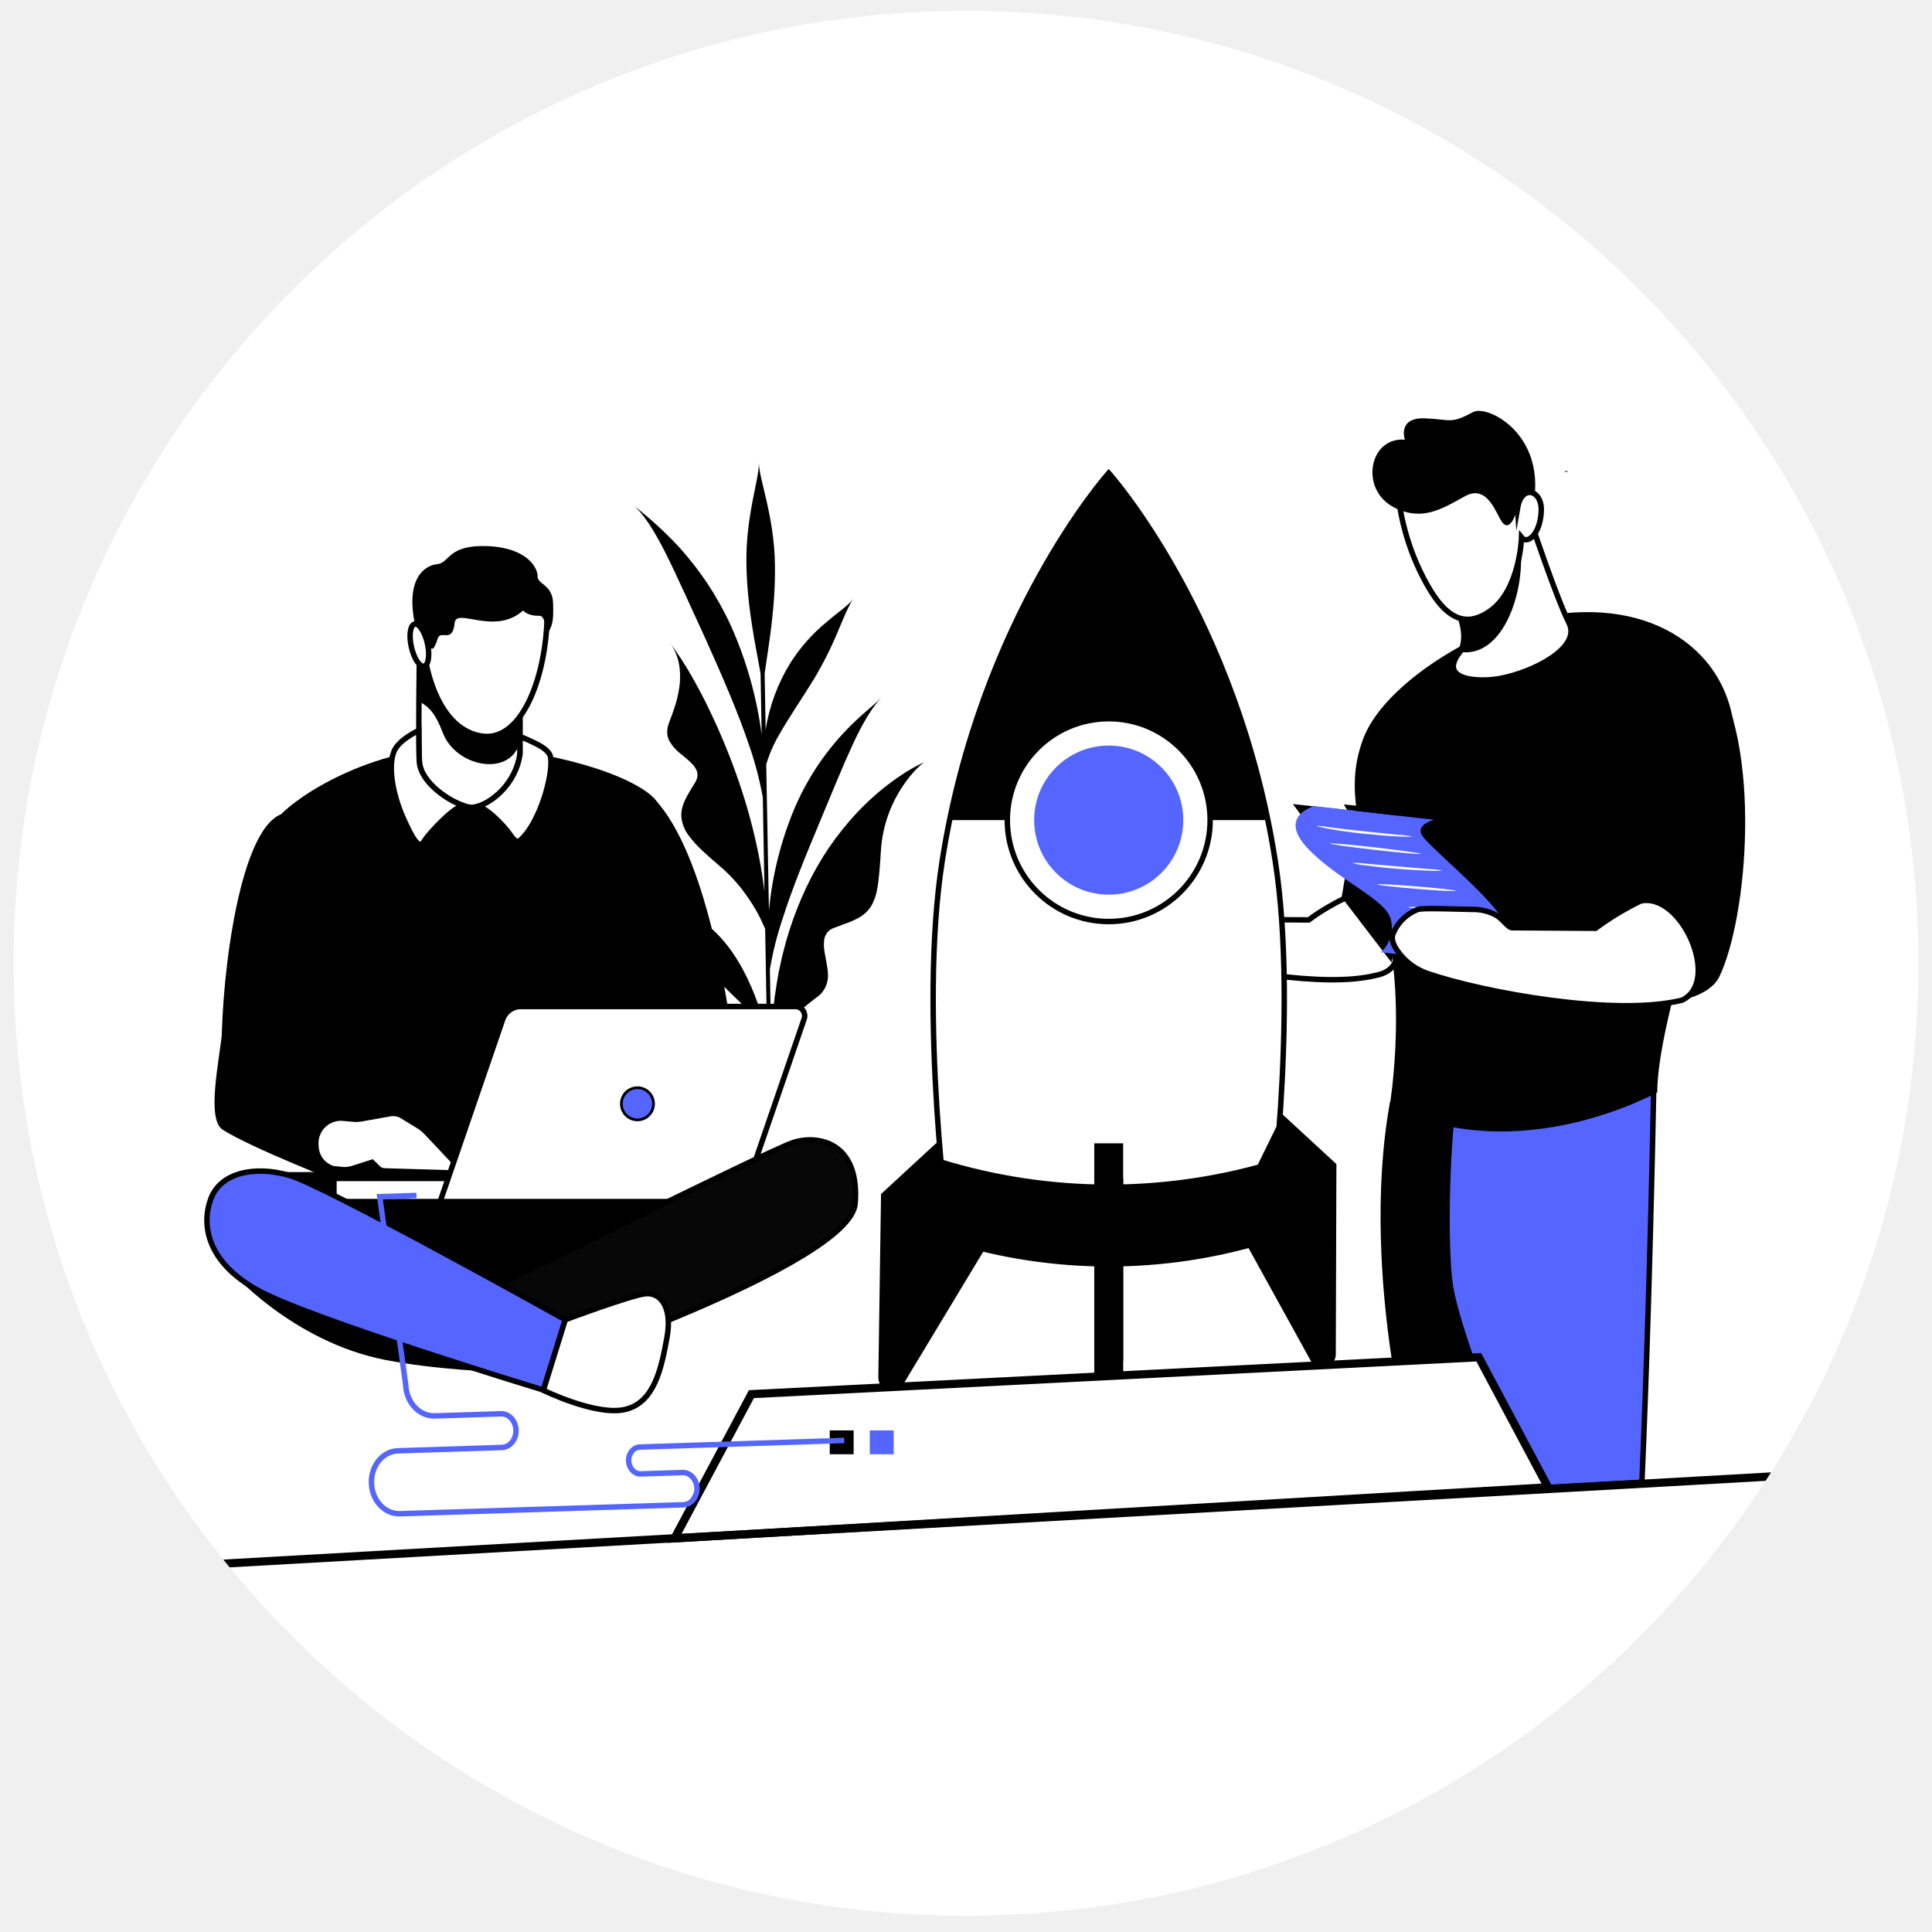
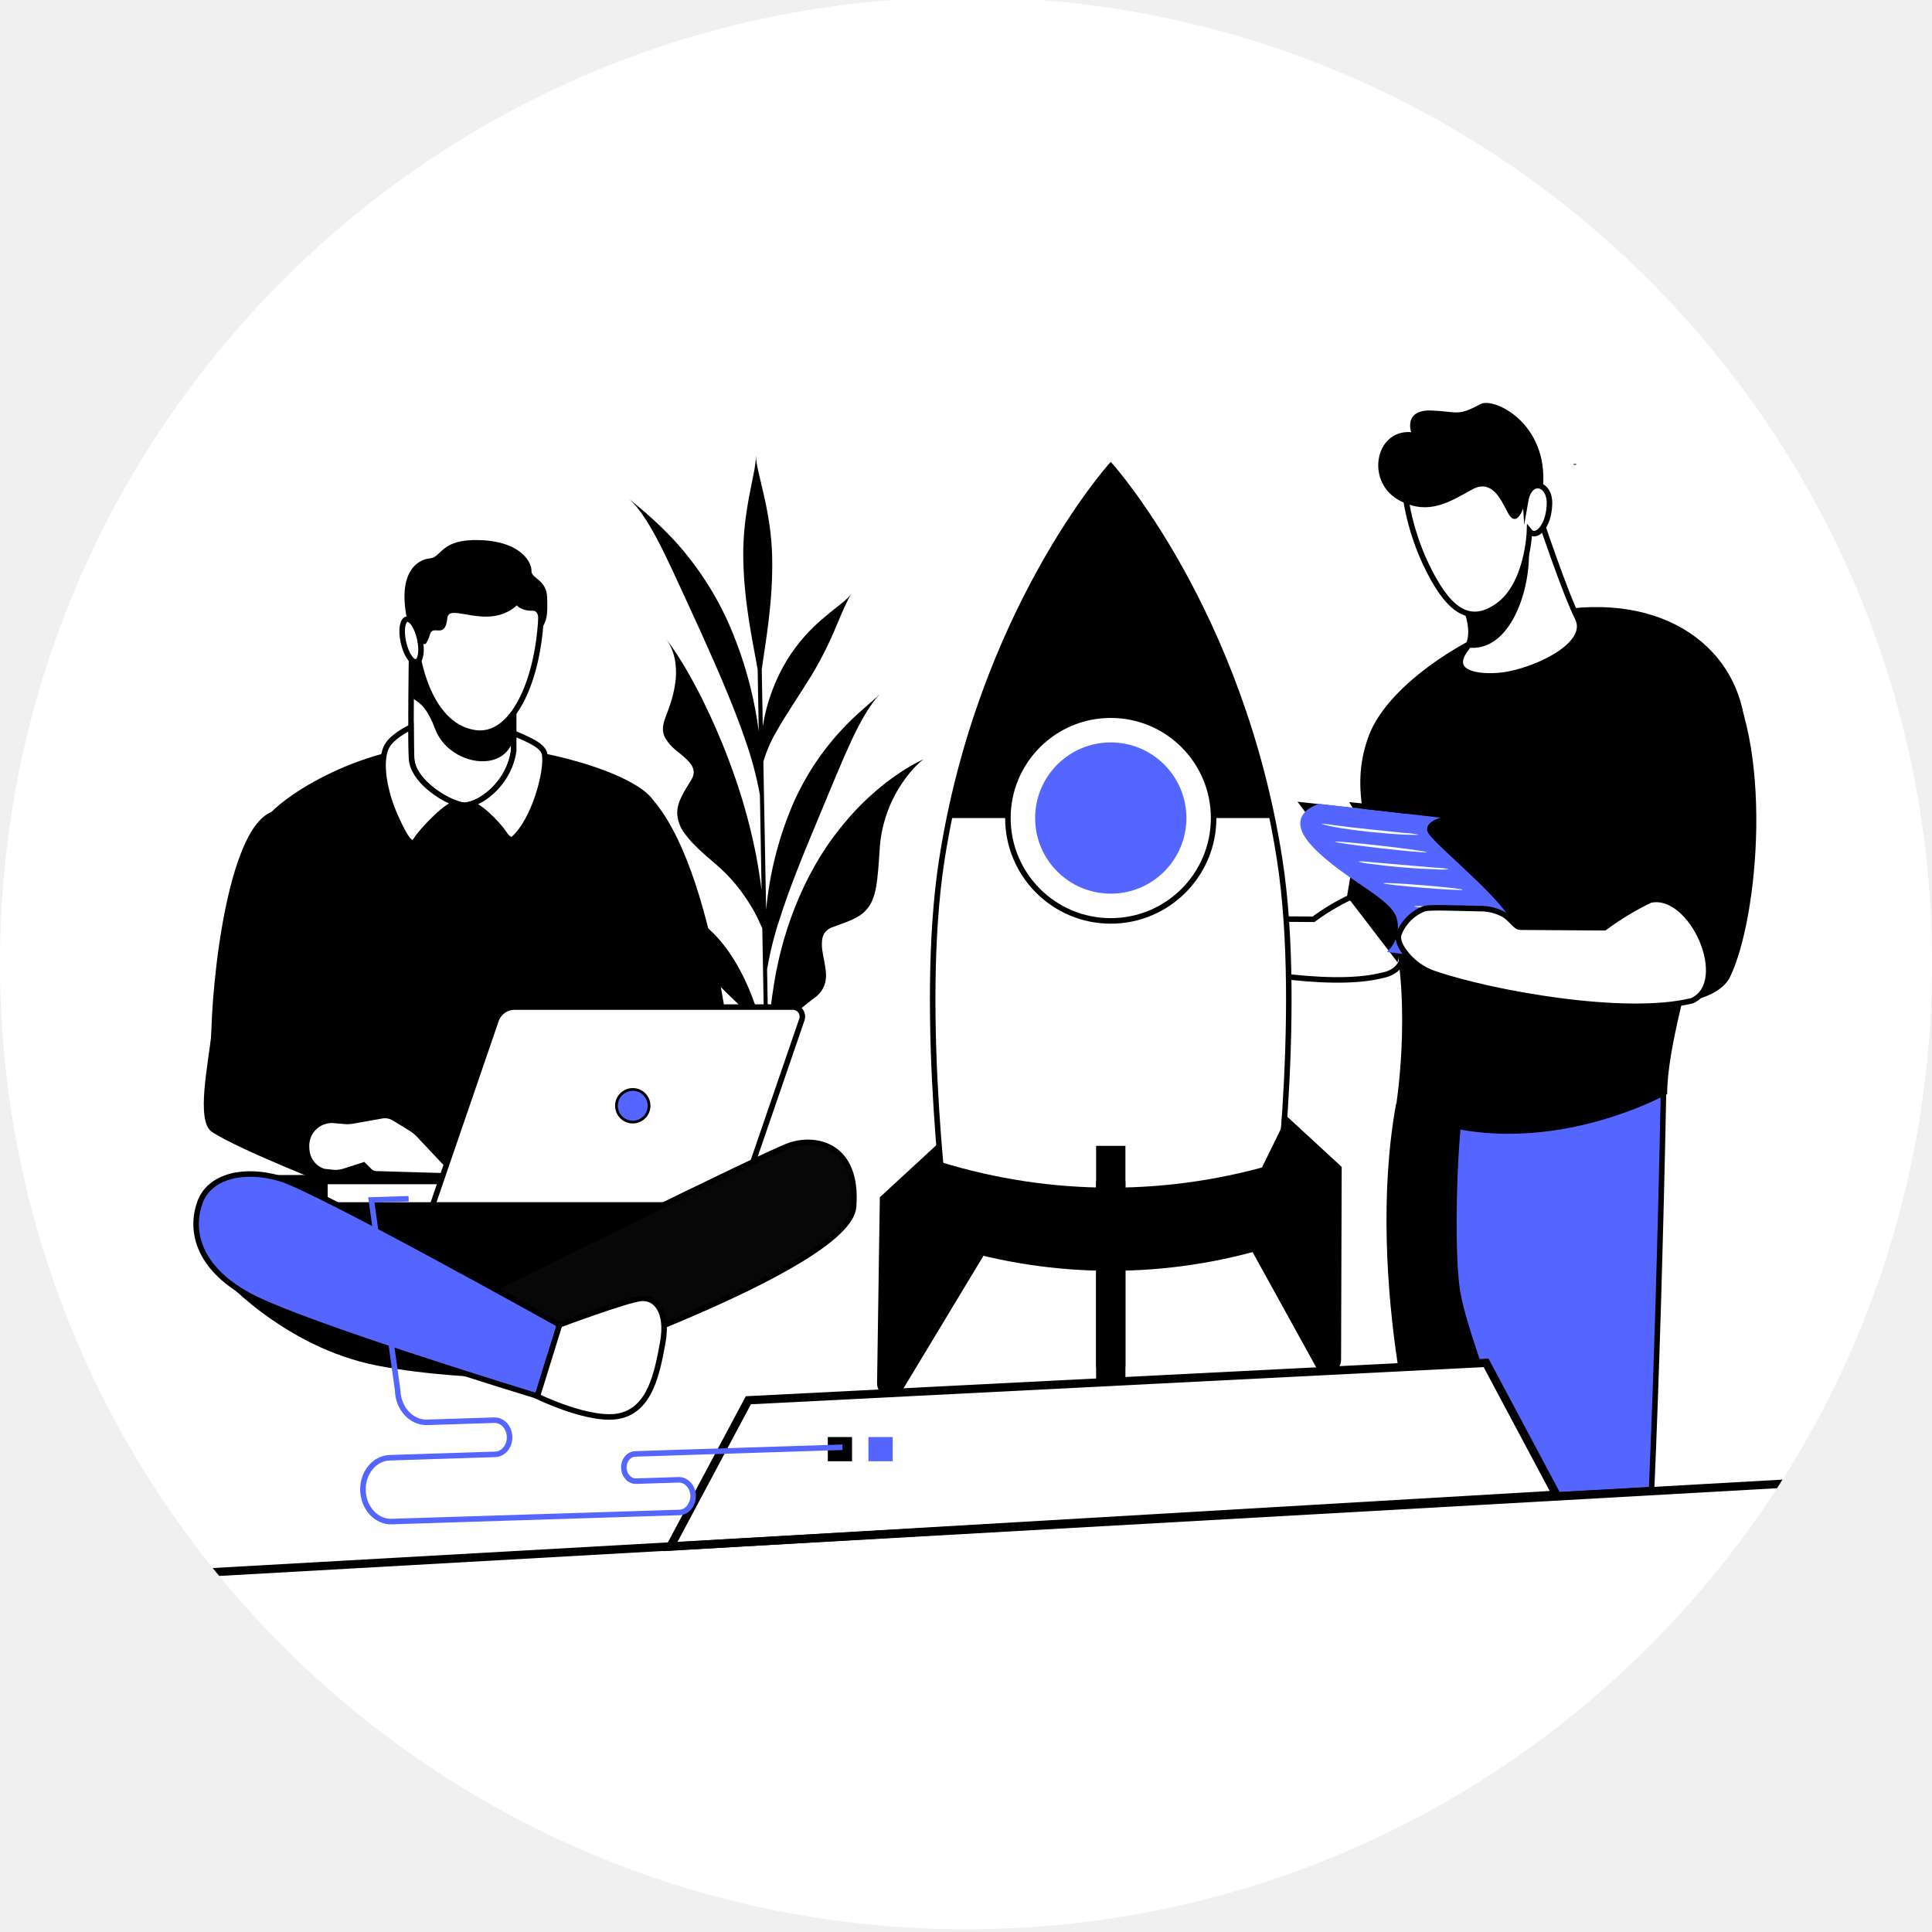
- <svg xmlns="http://www.w3.org/2000/svg" id="Layer_1" data-name="Layer 1" viewBox="0 0 710 710">
+ <svg xmlns="http://www.w3.org/2000/svg" id="Layer_1" data-name="Layer 1" viewBox="0 0 700 700">
  <defs>
    <style>.cls-1,.cls-11,.cls-13{fill:none;}.cls-2{clip-path:url(#clip-path);}.cls-3,.cls-4,.cls-6,.cls-8{fill:#fff;}.cls-10,.cls-12,.cls-13,.cls-4,.cls-5,.cls-6,.cls-8{stroke:#000;}.cls-10,.cls-11,.cls-12,.cls-13,.cls-4,.cls-5,.cls-6,.cls-8{stroke-miterlimit:10;}.cls-10,.cls-11,.cls-4,.cls-5{stroke-width:2px;}.cls-12,.cls-5,.cls-7{fill:#5565ff;}.cls-13,.cls-6{stroke-width:3px;}.cls-9{fill:#fafafa;}.cls-10{fill:#070707;}.cls-11{stroke:#5565ff;}</style>
    <clipPath id="clip-path">
-       <circle class="cls-1" cx="355" cy="354" r="350" />
+       <circle class="cls-1" cx="350" cy="349" r="350" />
    </clipPath>
  </defs>
  <g class="cls-2">
-     <circle class="cls-3" cx="355" cy="354" r="350" />
-     <path d="M339,280.4l-.61.29-1.11.56c-.73.37-1.37.75-2.05,1.12q-2,1.14-3.8,2.34a83.84,83.84,0,0,0-7,5.13,96.13,96.13,0,0,0-12.21,11.84,107,107,0,0,0-10,13.55A119.19,119.19,0,0,0,294.56,330,129.37,129.37,0,0,0,289,345.52c-.69,2.63-1.46,5.26-2,7.92l-.86,4-.69,4a166.22,166.22,0,0,0-2.08,19.68l-.44-24.9A121.7,121.7,0,0,1,287.48,338c3.36-10.68,8.38-23.07,14-36.47,4.58-11,8.48-20.6,12.12-28.43s7.27-13.61,10.28-16.72c-3,3.08-8.6,7.11-14.63,13.8a95.81,95.81,0,0,0-17.43,27.27,128.15,128.15,0,0,0-9.24,37.19l-1-53.69a48.3,48.3,0,0,1,4.67-10.79c3.43-6.15,8.2-13,13-20.82a134.67,134.67,0,0,0,8.86-17.74c2.17-5.19,3.94-9.28,5.41-11.56-1.49,2.3-5.29,4.72-9.62,8.44a63.26,63.26,0,0,0-13.61,15.42,66.69,66.69,0,0,0-8.92,24.21L281,247.56c1.28-9.51,4.07-23.85,3.78-40.38-.31-17.7-5.79-30.85-5.9-37.1.11,6.25-4.89,19.58-4.58,37.29.29,16.53,3.6,30.77,5.21,40.23l.4,22.4a143.36,143.36,0,0,0-11.47-40.4A113.12,113.12,0,0,0,249,200.46a144.75,144.75,0,0,0-16.12-14.67c3.61,3,7.63,9.32,11.82,17.67s8.78,18.77,14.21,30.51c6.52,14.42,12.25,27.74,16.16,39.26A128.83,128.83,0,0,1,280.33,293l.61,34.57q-.8-6.42-2-12.72a206.9,206.9,0,0,0-7.41-27.58A238.51,238.51,0,0,0,260.74,261c-2-4.29-4.3-8.51-6.67-12.72a123.46,123.46,0,0,0-8.32-12.66c3.85,5,4.46,10.3,4.09,15.4a42,42,0,0,1-1.47,7.43c-.72,2.4-1.56,4.68-2.37,6.8-1.2,3.07-1,5.36.1,7.26a17,17,0,0,0,4.61,4.95c3.56,3,7.33,5.77,4.81,10s-5.45,8.18-5.12,12.72a13.28,13.28,0,0,0,3.24,7.54c2.08,2.85,5.56,6.05,10.47,10.2a58.14,58.14,0,0,1,8.13,8.34,72.49,72.49,0,0,1,5.68,8.39c1.46,2.59,2.46,4.89,3.18,6.5l.09.2.7,39.53c-.16-.88-5-25.73-20-39.25-14.14-12.71-27.2-16.6-30.65-18.43,3.48,1.84,23.49,25.69,30,33.91,10.1,12.68,20.23,15.21,20.54,33v0l.85,1.44.87-2.25a24.19,24.19,0,0,1,1.14-4.58,30.45,30.45,0,0,1,4-7.29,45.69,45.69,0,0,1,5.42-6c2-1.77,4-3.35,5.87-4.78a9.44,9.44,0,0,0,4.23-6.58c.4-2.31-.19-4.82-.6-7.27-.23-1.23-.48-2.46-.65-3.65a14.83,14.83,0,0,1-.06-3.36,5.32,5.32,0,0,1,3.57-4.77c4.73-1.87,9.63-3,12.62-6.56a11.22,11.22,0,0,0,2-3.24,20.85,20.85,0,0,0,1.34-4.59c.67-3.64,1-8.4,1.43-15.21a48.07,48.07,0,0,1,7.79-22.29c3.73-5.71,7.63-8.91,8.29-9.16Z" />
-     <path d="M241.7,294.93c24.95,29.22,30.72,116.21,30.72,116.21l-28.68-4.21L223.18,349.5Z" />
-     <path d="M103.1,299.5c5.57-6.33,35.22-27.14,73-24.88,33.34,2,60.31,12.29,65.56,20.3,3.84,5.86-6.81,42.7-8.51,59.41-1.76,17.31-9.12,48.53-9.12,62.81,0,0-95.23,20-95.78,20.52s-12-69.52-13.47-87.09S116.65,313.6,103.1,299.5Z" />
-     <path class="cls-4" d="M154.13,241.81s-.47,29.3,0,38.05,14,16.62,19.06,16.84,16.18-7.22,17.93-19.68V250.56Z" />
-     <path d="M153.95,257.73c.06-8.49.18-15.92.18-15.92l37,8.75v21.7c-3.08,13.56-23.54,9.86-28.41-3C159.92,261.89,157.53,259.7,153.95,257.73Z" />
-     <path class="cls-4" d="M200.92,230.43c-1.39,21.47-10.14,42.25-24,40.06-17.2-2.72-22.42-28.8-21.74-43s8.78-23.1,21.11-23.11C188,204.35,202.1,212.25,200.92,230.43Z" />
-     <path class="cls-4" d="M151.14,237.58c.92,4.28,3,7.53,4.65,7.25s2.24-4,1.32-8.25-3-7.53-4.65-7.25S150.22,233.3,151.14,237.58Z" />
-     <path d="M200.64,233.79c2.62-4,2.8-5.58,2.61-12.24s-5.81-6.89-5.69-9.74S194,201.31,179.23,200.7s-13.93,6.18-18.52,6.62-11.71,5.15-8.24,22c0,0,4,.38,5.62,8.53a.73.73,0,0,0,1.29.24,10.69,10.69,0,0,0,1.36-3.12c1.11-4.07,5.54,2,6.35-6.07.57-5.78,14.69,4.83,25.16-4.55,0,0,1.56,2.07,6,1.94C200.84,226.22,200.64,233.79,200.64,233.79Z" />
-     <path class="cls-4" d="M191.12,277v-6.37c5.53,2.43,10.65,4.48,11.21,7.64,1.1,6.2-3.87,24.22-11.21,30.58,0,0-1.22,1.56-3.5-1.92s-10.08-11.45-12.78-10.41v0C180.33,295.38,189.54,288.26,191.12,277Z" />
-     <path class="cls-4" d="M144.89,275.94c1.53-3.46,6.49-6.27,9-7.48,0,4.7.07,8.9.21,11.4.41,7.61,10.71,14.55,16.7,16.38h0c-2.83-1.1-13.22,10-15,13s-4-.5-7.68-8.75S142.39,281.58,144.89,275.94Z" />
-     <path d="M81.49,383.57c0-24.3,6.57-81.71,23.37-84.79,11.19-2.05,15.82,10.13,21.38,39.92,1.66,8.9-1.17,34.34-1.9,45.08Z" />
-     <path class="cls-4" d="M423.45,339.79a12.42,12.42,0,0,1,7.13-7.07c1.56-.45,9.15-.13,15.39,0a13.43,13.43,0,0,1,6.93,1.73c2,1.23,3.19,3.46,4.41,3.46,2.22,0,23.62.16,23.62.16a80.65,80.65,0,0,1,12.74-7.7c11.72-2.68,30.49,24.72,11.75,28.11-18.91,4.69-56.24-2.16-71.93-7.52a17.18,17.18,0,0,1-8.65-6.38C423.71,343,422.95,341.23,423.45,339.79Z" />
-     <polygon points="500.21 286.89 493.05 329.77 511.39 353.71 519.32 290.67 500.21 286.89" />
-     <path d="M532.82,450.8c2.06,11,13.78,26.44,21.23,48.74H511.47c-4.08-26.79-6.47-62.64-.64-94.6l23.25-.11C531.81,415.6,530.88,440.45,532.82,450.8Z" />
-     <path class="cls-5" d="M534.07,406.25a43.81,43.81,0,0,1,.94-4.83l72.69.21c-1,50.51-2.62,104.78-4.31,143.09l-48.12,2.64c-7.45-31.61-20.39-60.37-22.45-76C530.88,456.75,531.81,421.52,534.07,406.25Z" />
-     <path d="M558.58,228.42c43.79-11.75,73.36,7.8,78.22,35.87,4.43,25.64-27.76,105-27.76,137.13,0,0-50.74,28.55-98.36,5.2,0,0,6-35.85-1.16-66s-16.64-47.44-8.57-69.07C508,252.65,538.1,233.91,558.58,228.42Z" />
-     <path d="M602.84,331.19c-.43-9.13-6.08-32.82-14-48s-4.06-34.6,6.77-42.22,25.83-6.22,33,4.32c19.2,28.34,13.63,92.06,3.27,113.57-2.06,4.27-7,7-13.74,8.71C632.64,361,618,327.71,602.84,331.19Z" />
-     <polygon class="cls-6" points="543.43 498.78 276.14 512.34 247.87 565.36 568.91 546.57 543.43 498.78" />
-     <rect x="304.93" y="525.66" width="8.78" height="8.78" />
-     <rect class="cls-7" x="319.65" y="525.66" width="8.78" height="8.78" />
-     <path class="cls-8" d="M575.6,173.12l0,.28" />
-     <path class="cls-4" d="M562.94,192.66s9,27,13.65,36.26-13.34,18.19-25.3,20.41c-7.9,1.47-23.15.73-14.76-9.75,0,0,4.71-5.85-2.91-19.37C533.62,220.21,559.28,187.94,562.94,192.66Z" />
-     <path d="M533.62,220.21s11.9-15,20.65-23l4.5,4.54c1.61,15.27-6.15,40.13-22.23,37.84C536.53,239.57,541.24,233.72,533.62,220.21Z" />
-     <path class="cls-4" d="M557.74,186.5c1.49-8.5,8.85-6.51,8.67,1-.21,8.55-5,12.81-7.25,10,0,0-.57,19.28-11.5,27s-18.63.45-26-15c-6.31-13.26-8.41-27.41-7.75-32.33,1.73-12.83,17.58-18,28.93-13.12C556.78,170,557.74,186.5,557.74,186.5Z" />
-     <path d="M557.74,186.5c-1.26,4.87-3.36,8.23-5.55,5.62s-5.3-14.46-13.76-9.79-15.62,9.29-25.81,4.3c-13.16-6.44-9.6-26.12,3.67-25.05,0,0-2.93-8.27,7.47-7.84,9.52.4,9.25,2.2,17.66-2.33,4.84-2.61,24.7,6.94,22.62,30.16C564,181.57,559.71,178.91,557.74,186.5Z" />
-     <path d="M126.73,435.29S92.06,421.82,81.8,415.13c-6-3.89-1.19-25.24-.16-36,2.76-28.69,41.2-10.31,43.37,18.25l9,14.2Z" />
-     <path class="cls-4" d="M138.91,429.29l-2.18-2.16-6.88,2.21a11,11,0,0,1-3.7.53l-3.76-.39s-6.35-1.56-6.34-9.11a9.23,9.23,0,0,1,9.4-9.48l5.07.43a10.8,10.8,0,0,0,2.22-.16l10.6-1.89a6.49,6.49,0,0,1,4.54.86l5.87,3.6a15.07,15.07,0,0,1,3.09,2.51l10.51,11.17a2.14,2.14,0,0,1-1.62,3.61l-24.44-.71A3.5,3.5,0,0,1,138.91,429.29Z" />
-     <polygon points="475.11 295.48 490.11 315.5 514.3 347.79 564.02 353.32 531.41 301.75 475.11 295.48" />
-     <path class="cls-7" d="M483,296.24s-13.81,3.62-2.3,15.65,28.89,18.62,30.47,26.23a12.2,12.2,0,0,1-3.7,11.82l38.07,4.47s12.78-7.86,5.82-17.86-26.91-26-28.92-29.8,4.56-5.49,4.56-5.49Z" />
-     <polygon points="495.04 297.61 493.85 295.63 514.44 297.68 514.1 299.79 495.04 297.61" />
-     <path class="cls-9" d="M518.93,307.4c0,.15-2,.13-5.19,0s-7.62-.51-12.49-1-9.27-1.13-12.43-1.71-5.08-1.14-5-1.26a46.72,46.72,0,0,1,5.15.63c3.17.42,7.56.93,12.42,1.44l12.45,1.29A36.19,36.19,0,0,1,518.93,307.4Z" />
-     <ellipse class="cls-9" cx="505.35" cy="311.88" rx="0.46" ry="16.77" transform="translate(138.28 778.68) rotate(-83.5)" />
-     <path class="cls-9" d="M530,319.91a24.53,24.53,0,0,1-4.87.07c-3-.09-7.15-.31-11.72-.69s-8.69-.85-11.67-1.27a24.52,24.52,0,0,1-4.79-.88,27.16,27.16,0,0,1,4.86.24l11.68,1,11.68,1A27.11,27.11,0,0,1,530,319.91Z" />
-     <ellipse class="cls-9" cx="520.53" cy="326.17" rx="0.46" ry="14.4" transform="translate(153.1 818.45) rotate(-85.33)" />
-     <ellipse class="cls-9" cx="528.88" cy="333.81" rx="0.46" ry="13.97" transform="matrix(0.06, -1, 1, 0.06, 165.89, 843.1)" />
-     <path class="cls-9" d="M545.65,343.48a18.26,18.26,0,0,1-4.2,0c-2.59-.12-6.16-.39-10.09-.82s-7.47-1-10-1.41a18.25,18.25,0,0,1-4.1-.94,20.3,20.3,0,0,1,4.19.3l10,1.14,10,1.08A20.32,20.32,0,0,1,545.65,343.48Z" />
-     <circle class="cls-7" cx="236.11" cy="402.44" r="5.85" />
-     <path class="cls-4" d="M511.85,343.37a16.1,16.1,0,0,1,9.24-9.16c2-.58,11.85-.16,19.94,0a17.41,17.41,0,0,1,9,2.24c2.55,1.6,4.14,4.49,5.71,4.49,2.87,0,30.61.2,30.61.2a104.53,104.53,0,0,1,16.51-10c15.19-3.47,29.8,29.77,15.23,36.43-24.51,6.08-72.89-2.8-93.23-9.74a22.27,22.27,0,0,1-11.21-8.27C512.18,347.51,511.2,345.23,511.85,343.37Z" />
-     <path d="M84.28,466.56s23,26.61,57.61,33.26,82.46,4.6,82.46,4.6l31.09-74-155.17.33Z" />
-     <rect class="cls-4" x="122.72" y="433.07" width="44.1" height="8.51" />
-     <path class="cls-4" d="M268,441.57H161.76l23-67a7.08,7.08,0,0,1,6.74-4.69H292.17a3.44,3.44,0,0,1,3.38,4.49l-21.64,63A6.26,6.26,0,0,1,268,441.57Z" />
-     <path class="cls-10" d="M180.93,473.36S281.74,423.25,291.12,420s24.91-.29,23.15,22.27-119.86,62.13-119.86,62.13Z" />
-     <path class="cls-5" d="M207.74,485S119.69,435.85,106.5,432s-25.5-.88-29,8.5-1.76,23.44,17.88,34,104.32,36.34,104.32,36.34Z" />
-     <path class="cls-4" d="M207.74,485s24.1-9,29.46-9.56,10,4.69,7.91,16.12-4.64,23.74-15.21,26.37-30.21-7-30.21-7Z" />
-     <path class="cls-11" d="M153.05,439.33l-13.5.43,9.54,69.07c.21,6.54,5,11.69,10.68,11.51l24.27-.78c3-.1,5.48,2.6,5.59,6h0c.11,3.43-2.22,6.28-5.19,6.38l-38.25,1.23c-5.55.18-9.89,5.5-9.68,11.88h0c.21,6.38,4.87,11.41,10.43,11.24L251.14,553c2.84-.09,5.06-2.82,5-6.09h0c-.11-3.27-2.5-5.85-5.34-5.75l-15.32.49c-2.37.08-4.36-2.07-4.45-4.8h0c-.09-2.72,1.76-5,4.13-5.07l75.09-2.42" />
-     <circle class="cls-12" cx="234.26" cy="405.64" r="5.91" />
-     <line class="cls-13" x1="39.97" y1="577" x2="664.03" y2="541.85" />
-     <path class="cls-4" d="M468.64,316.37c-14-89.85-61.19-142.52-61.19-142.52s-47.15,52.67-61.19,142.52c-8.83,56.49,2.68,139.2,2.68,139.2h0a197.4,197.4,0,0,0,117,0h0S477.46,372.87,468.64,316.37Z" />
-     <path d="M345.24,419l-21.46,19.79-1,67.41a4.91,4.91,0,0,0,9.21,2.43l30.23-50.12-16.48-33.68Z" />
-     <path d="M469.66,408l21.46,19.79-.22,69.85a4.91,4.91,0,0,1-9.21,2.43l-29-52.55,16.48-33.68Z" />
-     <path d="M345.73,426c1.57,17.74,3.21,29.56,3.21,29.56a197.4,197.4,0,0,0,117,0h0s1.64-11.82,3.21-29.56A209.11,209.11,0,0,1,345.73,426Z" />
-     <path d="M407.45,173.86S365.54,220.7,349,301.39H465.91C449.36,220.7,407.45,173.86,407.45,173.86Z" />
-     <circle class="cls-4" cx="407.45" cy="301.39" r="37.27" />
-     <circle class="cls-7" cx="407.45" cy="301.39" r="27.4" />
-     <rect x="402.14" y="420.17" width="10.62" height="84.7" />
-     <path d="M407.45,504.87h0a5.31,5.31,0,0,1-5.31-5.31V433h10.62v66.52A5.31,5.31,0,0,1,407.45,504.87Z" />
+     <circle class="cls-3" cx="350" cy="349" r="350" />
+     <path d="M334,275.4l-.61.29-1.11.56c-.73.37-1.37.75-2.05,1.12q-2,1.14-3.8,2.34a83.84,83.84,0,0,0-7,5.13,96.13,96.13,0,0,0-12.21,11.84,107,107,0,0,0-10,13.55A119.19,119.19,0,0,0,289.56,325,129.37,129.37,0,0,0,284,340.52c-.69,2.63-1.46,5.26-2,7.92l-.86,4-.69,4a166.22,166.22,0,0,0-2.08,19.68l-.44-24.9A121.7,121.7,0,0,1,282.48,333c3.36-10.68,8.38-23.07,14-36.47,4.58-11,8.48-20.6,12.12-28.43s7.27-13.61,10.28-16.72c-3,3.08-8.6,7.11-14.63,13.8a95.81,95.81,0,0,0-17.43,27.27,128.15,128.15,0,0,0-9.24,37.19l-1-53.69a48.3,48.3,0,0,1,4.67-10.79c3.43-6.15,8.2-13,13-20.82a134.67,134.67,0,0,0,8.86-17.74c2.17-5.19,3.94-9.28,5.41-11.56-1.49,2.3-5.29,4.72-9.62,8.44a63.26,63.26,0,0,0-13.61,15.42,66.69,66.69,0,0,0-8.92,24.21L276,242.56c1.28-9.51,4.07-23.85,3.78-40.38-.31-17.7-5.79-30.85-5.9-37.1.11,6.25-4.89,19.58-4.58,37.29.29,16.53,3.6,30.77,5.21,40.23l.4,22.4a143.36,143.36,0,0,0-11.47-40.4A113.12,113.12,0,0,0,244,195.46a144.75,144.75,0,0,0-16.12-14.67c3.61,3,7.63,9.32,11.82,17.67s8.78,18.77,14.21,30.51c6.52,14.42,12.25,27.74,16.16,39.26A128.83,128.83,0,0,1,275.33,288l.61,34.57q-.8-6.42-2-12.72a206.9,206.9,0,0,0-7.41-27.58A238.51,238.51,0,0,0,255.74,256c-2-4.29-4.3-8.51-6.67-12.72a123.46,123.46,0,0,0-8.32-12.66c3.85,5,4.46,10.3,4.09,15.4a42,42,0,0,1-1.47,7.43c-.72,2.4-1.56,4.68-2.37,6.8-1.2,3.07-1,5.36.1,7.26a17,17,0,0,0,4.61,4.95c3.56,3,7.33,5.77,4.81,10s-5.45,8.18-5.12,12.72a13.28,13.28,0,0,0,3.24,7.54c2.08,2.85,5.56,6.05,10.47,10.2a58.14,58.14,0,0,1,8.13,8.34,72.49,72.49,0,0,1,5.68,8.39c1.46,2.59,2.46,4.89,3.18,6.5l.09.2.7,39.53c-.16-.88-5-25.73-20-39.25-14.14-12.71-27.2-16.6-30.65-18.43,3.48,1.84,23.49,25.69,30,33.91,10.1,12.68,20.23,15.21,20.54,33v0l.85,1.44.87-2.25a24.19,24.19,0,0,1,1.14-4.58,30.45,30.45,0,0,1,4-7.29,45.69,45.69,0,0,1,5.42-6c2-1.77,4-3.35,5.87-4.78a9.44,9.44,0,0,0,4.23-6.58c.4-2.31-.19-4.82-.6-7.27-.23-1.23-.48-2.46-.65-3.65a14.83,14.83,0,0,1-.06-3.36,5.32,5.32,0,0,1,3.57-4.77c4.73-1.87,9.63-3,12.62-6.56a11.22,11.22,0,0,0,2-3.24,20.85,20.85,0,0,0,1.34-4.59c.67-3.64,1-8.4,1.43-15.21a48.07,48.07,0,0,1,7.79-22.29c3.73-5.71,7.63-8.91,8.29-9.16Z" />
+     <path d="M236.7,289.93c24.95,29.22,30.72,116.21,30.72,116.21l-28.68-4.21L218.18,344.5Z" />
+     <path d="M98.1,294.5c5.57-6.33,35.22-27.14,73-24.88,33.34,2,60.31,12.29,65.56,20.3,3.84,5.86-6.81,42.7-8.51,59.41-1.76,17.31-9.12,48.53-9.12,62.81,0,0-95.23,20-95.78,20.52s-12-69.52-13.47-87.09S111.65,308.6,98.1,294.5Z" />
+     <path class="cls-4" d="M149.13,236.81s-.47,29.3,0,38.05,14,16.62,19.06,16.84,16.18-7.22,17.93-19.68V245.56Z" />
+     <path d="M148.95,252.73c.06-8.49.18-15.92.18-15.92l37,8.75v21.7c-3.08,13.56-23.54,9.86-28.41-3C154.92,256.89,152.53,254.7,148.95,252.73Z" />
+     <path class="cls-4" d="M195.92,225.43c-1.39,21.47-10.14,42.25-24,40.06-17.2-2.72-22.42-28.8-21.74-43s8.78-23.1,21.11-23.11C183,199.35,197.1,207.25,195.92,225.43Z" />
+     <path class="cls-4" d="M146.14,232.58c.92,4.28,3,7.53,4.65,7.25s2.24-4,1.32-8.25-3-7.53-4.65-7.25S145.22,228.3,146.14,232.58Z" />
+     <path d="M195.64,228.79c2.62-4,2.8-5.58,2.61-12.24s-5.81-6.89-5.69-9.74S189,196.31,174.23,195.7s-13.93,6.18-18.52,6.62-11.71,5.15-8.24,22c0,0,4,.38,5.62,8.53a.73.73,0,0,0,1.29.24,10.69,10.69,0,0,0,1.36-3.12c1.11-4.07,5.54,2,6.35-6.07.57-5.78,14.69,4.83,25.16-4.55,0,0,1.56,2.07,6,1.94C195.84,221.22,195.64,228.79,195.64,228.79Z" />
+     <path class="cls-4" d="M186.12,272v-6.37c5.53,2.43,10.65,4.48,11.21,7.64,1.1,6.2-3.87,24.22-11.21,30.58,0,0-1.22,1.56-3.5-1.92s-10.08-11.45-12.78-10.41v0C175.33,290.38,184.54,283.26,186.12,272Z" />
+     <path class="cls-4" d="M139.89,270.94c1.53-3.46,6.49-6.27,9-7.48,0,4.7.07,8.9.21,11.4.41,7.61,10.71,14.55,16.7,16.38h0c-2.83-1.1-13.22,10-15,13s-4-.5-7.68-8.75S137.39,276.58,139.89,270.94Z" />
+     <path d="M76.49,378.57c0-24.3,6.57-81.71,23.37-84.79,11.19-2.05,15.82,10.13,21.38,39.92,1.66,8.9-1.17,34.34-1.9,45.08Z" />
+     <path class="cls-4" d="M418.45,334.79a12.42,12.42,0,0,1,7.13-7.07c1.56-.45,9.15-.13,15.39,0a13.43,13.43,0,0,1,6.93,1.73c2,1.23,3.19,3.46,4.41,3.46,2.22,0,23.62.16,23.62.16a80.65,80.65,0,0,1,12.74-7.7c11.72-2.68,30.49,24.72,11.75,28.11-18.91,4.69-56.24-2.16-71.93-7.52a17.18,17.18,0,0,1-8.65-6.38C418.71,338,417.95,336.23,418.45,334.79Z" />
+     <polygon points="495.21 281.89 488.05 324.77 506.39 348.71 514.32 285.67 495.21 281.89" />
+     <path d="M527.82,445.8c2.06,11,13.78,26.44,21.23,48.74H506.47c-4.08-26.79-6.47-62.64-.64-94.6l23.25-.11C526.81,410.6,525.88,435.45,527.82,445.8Z" />
+     <path class="cls-5" d="M529.07,401.25a43.81,43.81,0,0,1,.94-4.83l72.69.21c-1,50.51-2.62,104.78-4.31,143.09l-48.12,2.64c-7.45-31.61-20.39-60.37-22.45-76C525.88,451.75,526.81,416.52,529.07,401.25Z" />
+     <path d="M553.58,223.42c43.79-11.75,73.36,7.8,78.22,35.87,4.43,25.64-27.76,105-27.76,137.13,0,0-50.74,28.55-98.36,5.2,0,0,6-35.85-1.16-66s-16.64-47.44-8.57-69.07C503,247.65,533.1,228.91,553.58,223.42Z" />
+     <path d="M597.84,326.19c-.43-9.13-6.08-32.82-14-48s-4.06-34.6,6.77-42.22,25.83-6.22,33,4.32c19.2,28.34,13.63,92.06,3.27,113.57-2.06,4.27-7,7-13.74,8.71C627.64,356,613,322.71,597.84,326.19Z" />
+     <polygon class="cls-6" points="538.43 493.78 271.14 507.34 242.87 560.36 563.91 541.57 538.43 493.78" />
+     <rect x="299.93" y="520.66" width="8.78" height="8.78" />
+     <rect class="cls-7" x="314.65" y="520.66" width="8.78" height="8.78" />
+     <path class="cls-8" d="M570.6,168.12l0,.28" />
+     <path class="cls-4" d="M557.94,187.66s9,27,13.65,36.26-13.34,18.19-25.3,20.41c-7.9,1.47-23.15.73-14.76-9.75,0,0,4.71-5.85-2.91-19.37C528.62,215.21,554.28,182.94,557.94,187.66Z" />
+     <path d="M528.62,215.21s11.9-15,20.65-23l4.5,4.54c1.61,15.27-6.15,40.13-22.23,37.84C531.53,234.57,536.24,228.72,528.62,215.21Z" />
+     <path class="cls-4" d="M552.74,181.5c1.49-8.5,8.85-6.51,8.67,1-.21,8.55-5,12.81-7.25,10,0,0-.57,19.28-11.5,27s-18.63.45-26-15c-6.31-13.26-8.41-27.41-7.75-32.33,1.73-12.83,17.58-18,28.93-13.12C551.78,165,552.74,181.5,552.74,181.5Z" />
+     <path d="M552.74,181.5c-1.26,4.87-3.36,8.23-5.55,5.62s-5.3-14.46-13.76-9.79-15.62,9.29-25.81,4.3c-13.16-6.44-9.6-26.12,3.67-25.05,0,0-2.93-8.27,7.47-7.84,9.52.4,9.25,2.2,17.66-2.33,4.84-2.61,24.7,6.94,22.62,30.16C559,176.57,554.71,173.91,552.74,181.5Z" />
+     <path d="M121.73,430.29S87.06,416.82,76.8,410.13c-6-3.89-1.19-25.24-.16-36,2.76-28.69,41.2-10.31,43.37,18.25l9,14.2Z" />
+     <path class="cls-4" d="M133.91,424.29l-2.18-2.16-6.88,2.21a11,11,0,0,1-3.7.53l-3.76-.39s-6.35-1.56-6.34-9.11a9.23,9.23,0,0,1,9.4-9.48l5.07.43a10.8,10.8,0,0,0,2.22-.16l10.6-1.89a6.49,6.49,0,0,1,4.54.86l5.87,3.6a15.07,15.07,0,0,1,3.09,2.51l10.51,11.17a2.14,2.14,0,0,1-1.62,3.61l-24.44-.71A3.5,3.5,0,0,1,133.91,424.29Z" />
+     <polygon points="470.11 290.48 485.11 310.5 509.3 342.79 559.02 348.32 526.41 296.75 470.11 290.48" />
+     <path class="cls-7" d="M478,291.24s-13.81,3.62-2.3,15.65,28.89,18.62,30.47,26.23a12.2,12.2,0,0,1-3.7,11.82l38.07,4.47s12.78-7.86,5.82-17.86-26.91-26-28.92-29.8,4.56-5.49,4.56-5.49Z" />
+     <polygon points="490.04 292.61 488.85 290.63 509.44 292.68 509.1 294.79 490.04 292.61" />
+     <path class="cls-9" d="M513.93,302.4c0,.15-2,.13-5.19,0s-7.62-.51-12.49-1-9.27-1.13-12.43-1.71-5.08-1.14-5-1.26a46.72,46.72,0,0,1,5.15.63c3.17.42,7.56.93,12.42,1.44l12.45,1.29A36.19,36.19,0,0,1,513.93,302.4Z" />
+     <ellipse class="cls-9" cx="500.35" cy="306.88" rx="0.46" ry="16.77" transform="translate(138.81 769.28) rotate(-83.5)" />
+     <path class="cls-9" d="M525,314.91a24.53,24.53,0,0,1-4.87.07c-3-.09-7.15-.31-11.72-.69s-8.69-.85-11.67-1.27a24.52,24.52,0,0,1-4.79-.88,27.16,27.16,0,0,1,4.86.24l11.68,1,11.68,1A27.11,27.11,0,0,1,525,314.91Z" />
+     <ellipse class="cls-9" cx="515.53" cy="321.17" rx="0.46" ry="14.4" transform="translate(153.49 808.87) rotate(-85.33)" />
+     <ellipse class="cls-9" cx="523.88" cy="328.81" rx="0.46" ry="13.97" transform="matrix(0.06, -1, 1, 0.06, 166.16, 833.39)" />
+     <path class="cls-9" d="M540.65,338.48a18.26,18.26,0,0,1-4.2,0c-2.59-.12-6.16-.39-10.09-.82s-7.47-1-10-1.41a18.25,18.25,0,0,1-4.1-.94,20.3,20.3,0,0,1,4.19.3l10,1.14,10,1.08A20.32,20.32,0,0,1,540.65,338.48Z" />
+     <circle class="cls-7" cx="231.11" cy="397.44" r="5.85" />
+     <path class="cls-4" d="M506.85,338.37a16.1,16.1,0,0,1,9.24-9.16c2-.58,11.85-.16,19.94,0a17.41,17.41,0,0,1,9,2.24c2.55,1.6,4.14,4.49,5.71,4.49,2.87,0,30.61.2,30.61.2a104.53,104.53,0,0,1,16.51-10c15.19-3.47,29.8,29.77,15.23,36.43-24.51,6.08-72.89-2.8-93.23-9.74a22.27,22.27,0,0,1-11.21-8.27C507.18,342.51,506.2,340.23,506.85,338.37Z" />
+     <path d="M79.28,461.56s23,26.61,57.61,33.26,82.46,4.6,82.46,4.6l31.09-74-155.17.33Z" />
+     <rect class="cls-4" x="117.72" y="428.07" width="44.1" height="8.51" />
+     <path class="cls-4" d="M263,436.57H156.76l23-67a7.08,7.08,0,0,1,6.74-4.69H287.17a3.44,3.44,0,0,1,3.38,4.49l-21.64,63A6.26,6.26,0,0,1,263,436.57Z" />
+     <path class="cls-10" d="M175.93,468.36S276.74,418.25,286.12,415s24.91-.29,23.15,22.27-119.86,62.13-119.86,62.13Z" />
+     <path class="cls-5" d="M202.74,480S114.69,430.85,101.5,427s-25.5-.88-29,8.5-1.76,23.44,17.88,34,104.32,36.34,104.32,36.34Z" />
+     <path class="cls-4" d="M202.74,480s24.1-9,29.46-9.56,10,4.69,7.91,16.12-4.64,23.74-15.21,26.37-30.21-7-30.21-7Z" />
+     <path class="cls-11" d="M148.05,434.33l-13.5.43,9.54,69.07c.21,6.54,5,11.69,10.68,11.51l24.27-.78c3-.1,5.48,2.6,5.59,6h0c.11,3.43-2.22,6.28-5.19,6.38l-38.25,1.23c-5.55.18-9.89,5.5-9.68,11.88h0c.21,6.38,4.87,11.41,10.43,11.24L246.14,548c2.84-.09,5.06-2.82,5-6.09h0c-.11-3.27-2.5-5.85-5.34-5.75l-15.32.49c-2.37.08-4.36-2.07-4.45-4.8h0c-.09-2.72,1.76-5,4.13-5.07l75.09-2.42" />
+     <circle class="cls-12" cx="229.26" cy="400.64" r="5.91" />
+     <line class="cls-13" x1="34.97" y1="572" x2="659.03" y2="536.85" />
+     <path class="cls-4" d="M463.64,311.37c-14-89.85-61.19-142.52-61.19-142.52s-47.15,52.67-61.19,142.52c-8.83,56.49,2.68,139.2,2.68,139.2h0a197.4,197.4,0,0,0,117,0h0S472.46,367.87,463.64,311.37Z" />
+     <path d="M340.24,414l-21.46,19.79-1,67.41a4.91,4.91,0,0,0,9.21,2.43l30.23-50.12-16.48-33.68Z" />
+     <path d="M464.66,403l21.46,19.79-.22,69.85a4.91,4.91,0,0,1-9.21,2.43l-29-52.55,16.48-33.68Z" />
+     <path d="M340.73,421c1.57,17.74,3.21,29.56,3.21,29.56a197.4,197.4,0,0,0,117,0h0s1.64-11.82,3.21-29.56A209.11,209.11,0,0,1,340.73,421Z" />
+     <path d="M402.45,168.86S360.54,215.7,344,296.39H460.91C444.36,215.7,402.45,168.86,402.45,168.86Z" />
+     <circle class="cls-4" cx="402.45" cy="296.39" r="37.27" />
+     <circle class="cls-7" cx="402.45" cy="296.39" r="27.4" />
+     <rect x="397.14" y="415.17" width="10.62" height="84.7" />
+     <path d="M402.45,499.87h0a5.31,5.31,0,0,1-5.31-5.31V428h10.62v66.52A5.31,5.31,0,0,1,402.45,499.87Z" />
  </g>
</svg>
